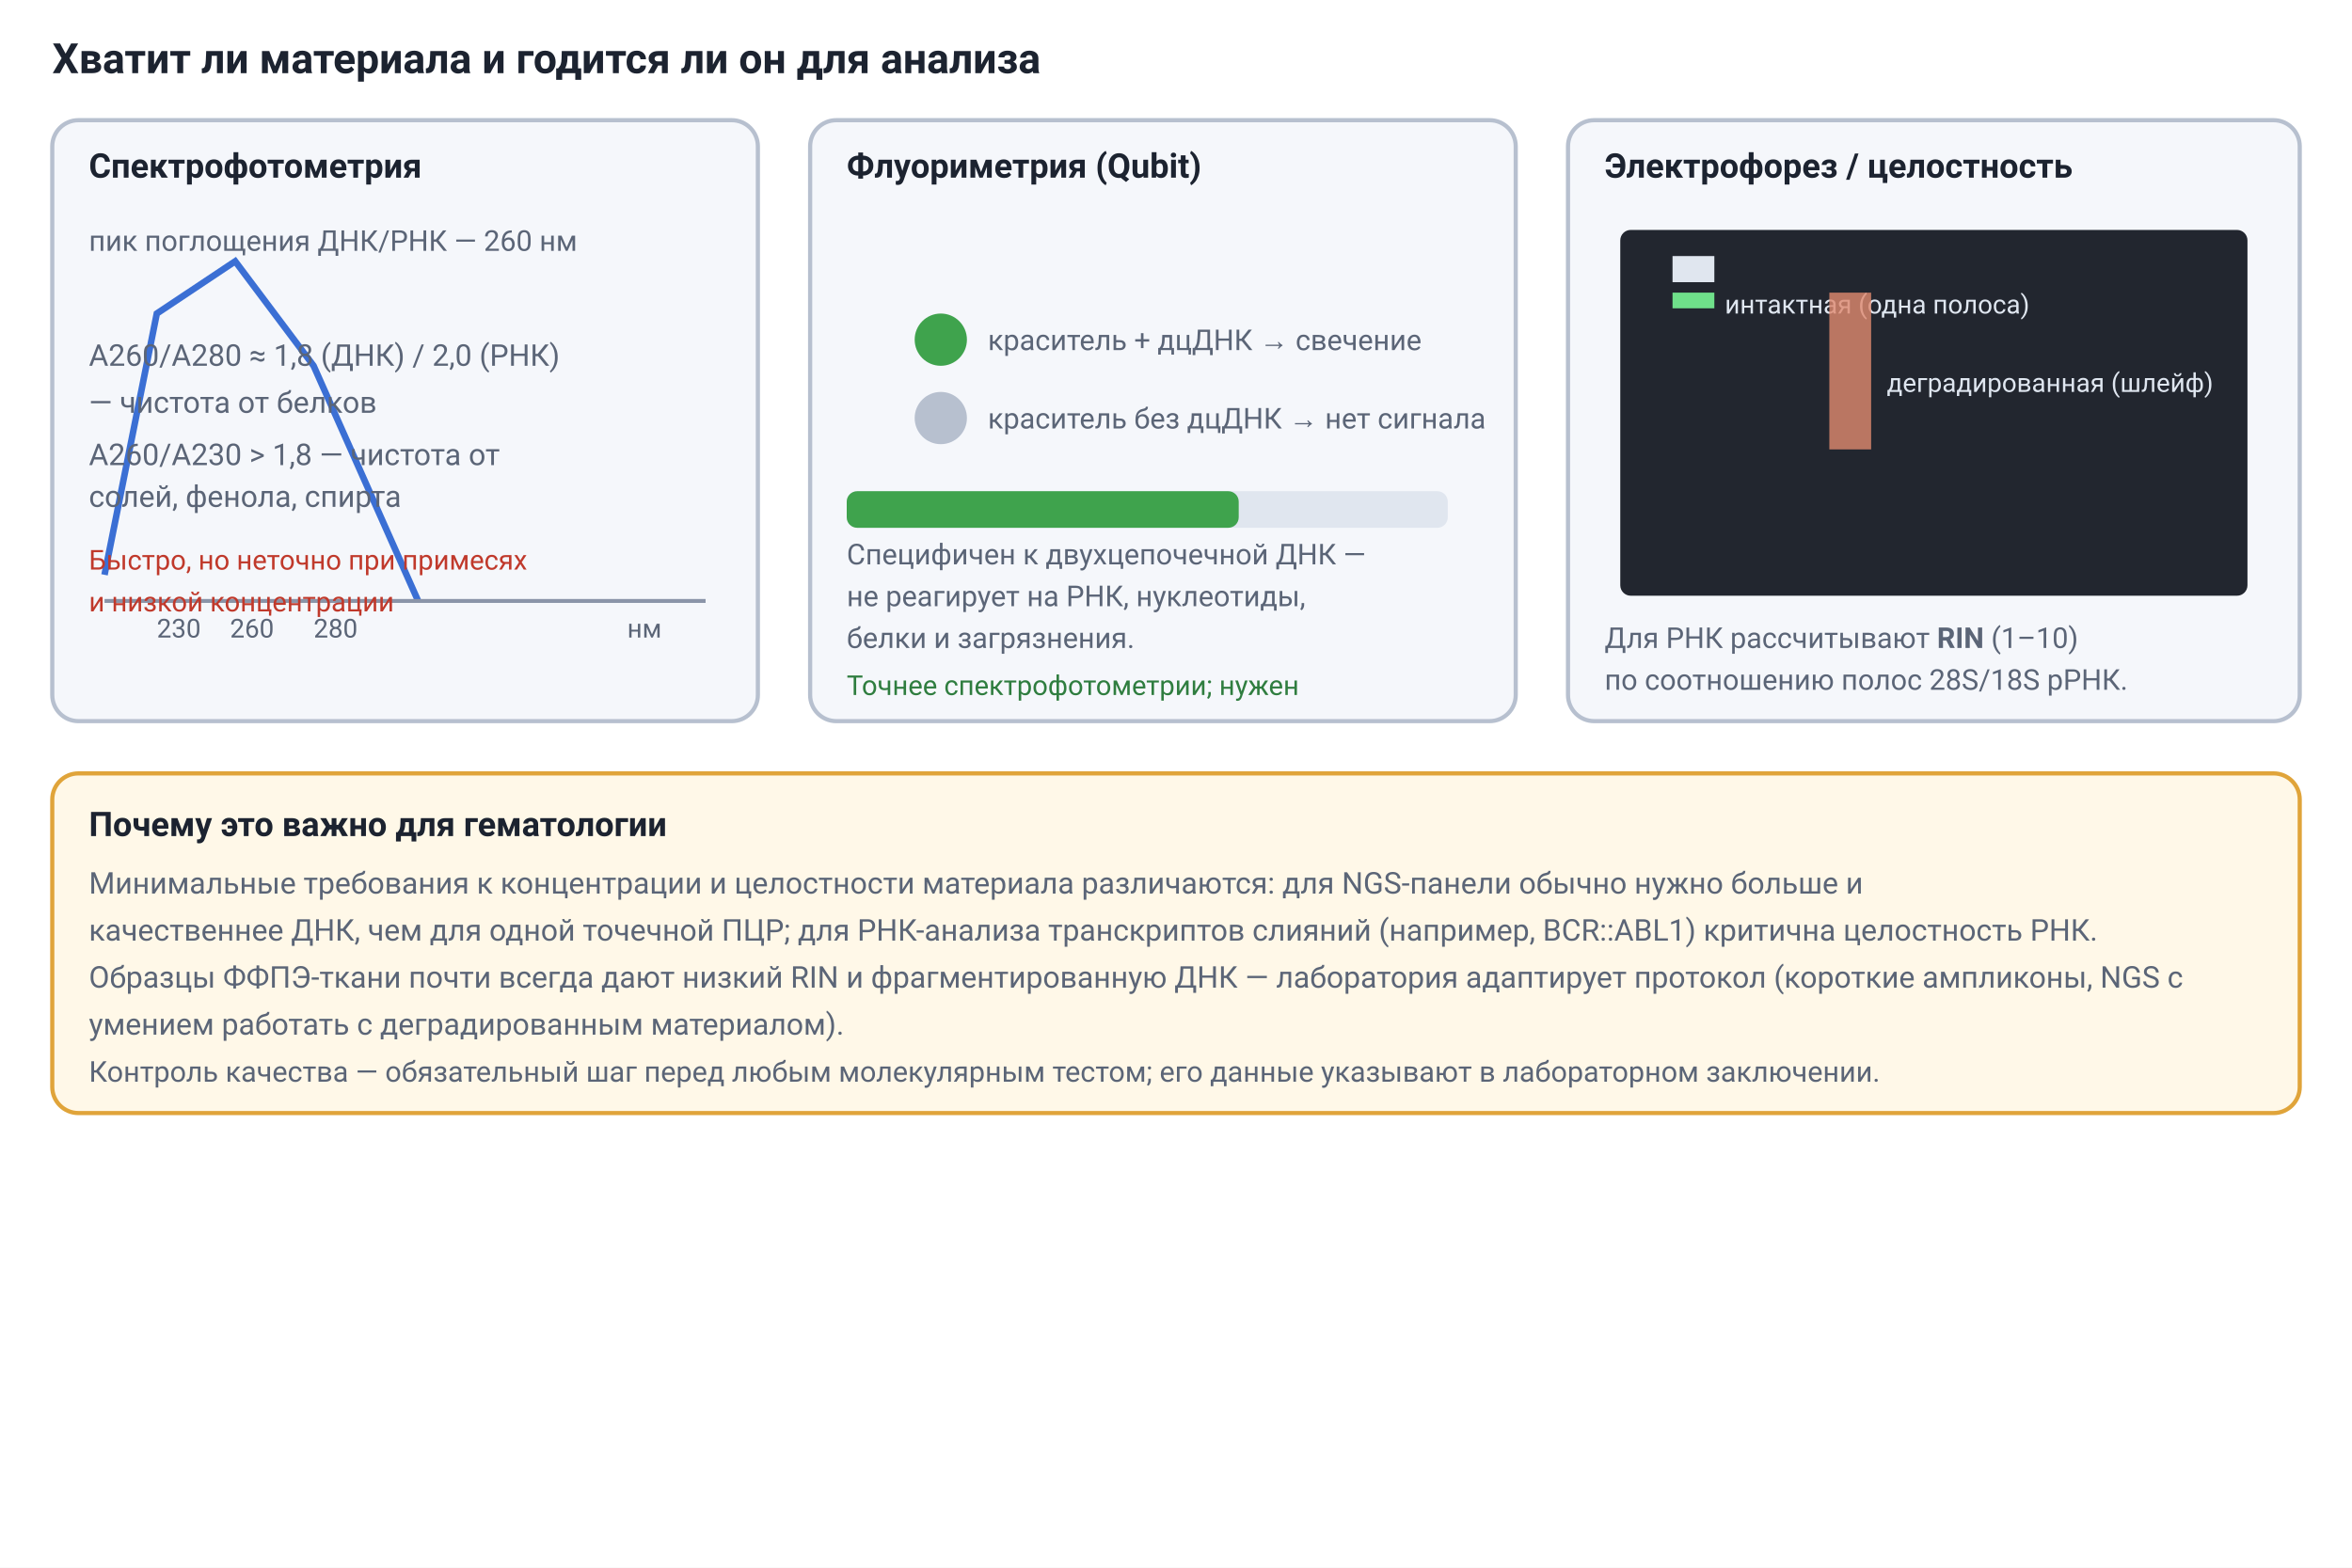
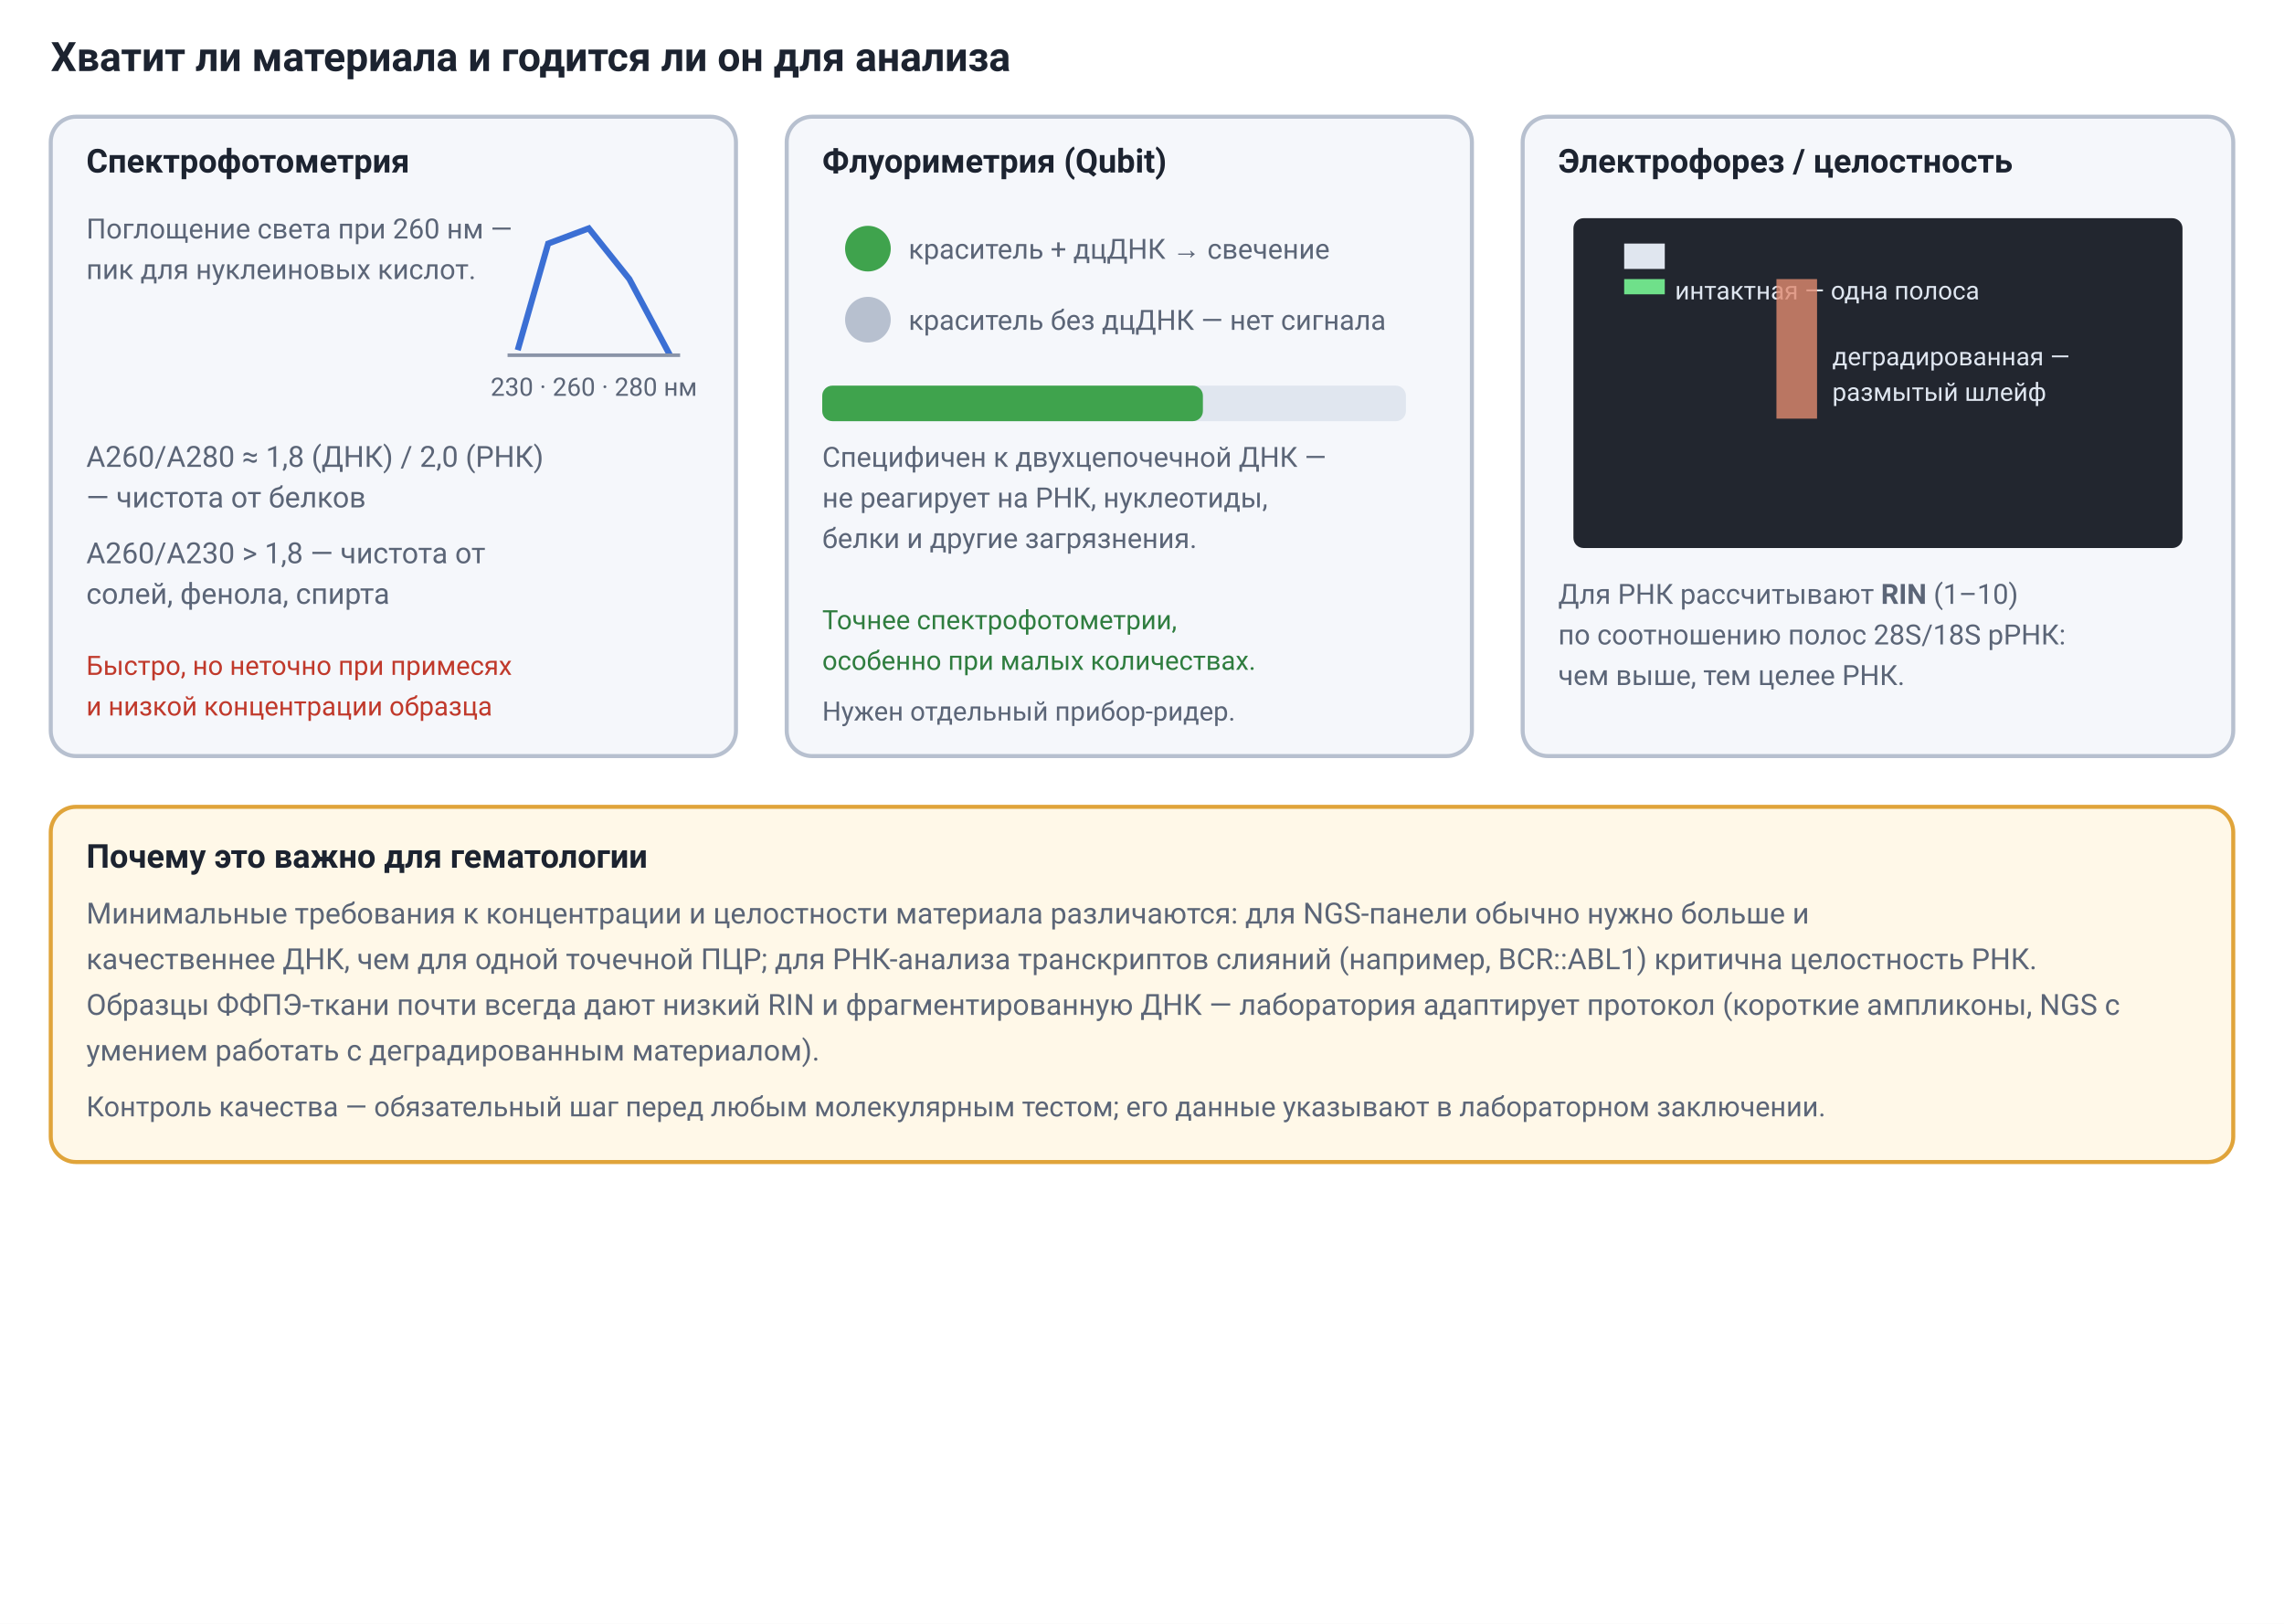
- <svg xmlns="http://www.w3.org/2000/svg" viewBox="0 0 900 600" role="img" aria-labelledby="t d">
+ <svg xmlns="http://www.w3.org/2000/svg" viewBox="0 0 900 640" role="img" aria-labelledby="t d">
  <style>
    text { font-family: system-ui, "Segoe UI", Roboto, Arial, sans-serif; fill: #1c2330; }
    .h { font-size: 16px; font-weight: 700; }
    .b { font-size: 13px; font-weight: 700; }
    .s { font-size: 11.5px; fill: #5b6577; }
    .box { fill: #f5f7fb; stroke: #b7c0cf; stroke-width: 1.6; }
  </style>
-   <rect width="900" height="600" fill="#ffffff" />
+   <rect width="900" height="640" fill="#ffffff" />
  <text class="h" x="20" y="28">Хватит ли материала и годится ли он для анализа</text>
-   <rect class="box" x="20" y="46" width="270" height="230" rx="10" />
+   <rect class="box" x="20" y="46" width="270" height="252" rx="10" />
  <text class="b" x="34" y="68">Спектрофотометрия</text>
-   <polyline points="40,220 60,120 90,100 120,140 160,230" fill="none" stroke="#3b6fd4" stroke-width="2.5" />
-   <line x1="40" y1="230" x2="270" y2="230" stroke="#8a94a8" stroke-width="1.5" />
-   <text class="s" x="60" y="244" style="font-size:10px">230</text>
-   <text class="s" x="88" y="244" style="font-size:10px">260</text>
-   <text class="s" x="120" y="244" style="font-size:10px">280</text>
-   <text class="s" x="240" y="244" style="font-size:10px">нм</text>
-   <text class="s" x="34" y="96" style="font-size:11px">пик поглощения ДНК/РНК — 260 нм</text>
-   <text class="s" x="34" y="140" style="font-size:11.5px">A260/A280 ≈ 1,8 (ДНК) / 2,0 (РНК)</text>
-   <text class="s" x="34" y="158" style="font-size:11.5px">— чистота от белков</text>
-   <text class="s" x="34" y="178" style="font-size:11.5px">A260/A230 &gt; 1,8 — чистота от</text>
-   <text class="s" x="34" y="194" style="font-size:11.5px">солей, фенола, спирта</text>
-   <text class="s" x="34" y="218" style="font-size:10.5px;fill:#c0392b">Быстро, но неточно при примесях</text>
-   <text class="s" x="34" y="234" style="font-size:10.5px;fill:#c0392b">и низкой концентрации</text>
-   <rect class="box" x="310" y="46" width="270" height="230" rx="10" />
+   <text class="s" x="34" y="94" style="font-size:11px">Поглощение света при 260 нм —</text>
+   <text class="s" x="34" y="110" style="font-size:11px">пик для нуклеиновых кислот.</text>
+   <polyline points="204,138 216,96 232,90 248,110 264,140" fill="none" stroke="#3b6fd4" stroke-width="2.4" />
+   <line x1="200" y1="140" x2="268" y2="140" stroke="#8a94a8" stroke-width="1.4" />
+   <text class="s" x="234" y="156" text-anchor="middle" style="font-size:10px">230 · 260 · 280 нм</text>
+   <text class="s" x="34" y="184" style="font-size:11.5px">A260/A280 ≈ 1,8 (ДНК) / 2,0 (РНК)</text>
+   <text class="s" x="34" y="200" style="font-size:11.5px">— чистота от белков</text>
+   <text class="s" x="34" y="222" style="font-size:11.5px">A260/A230 &gt; 1,8 — чистота от</text>
+   <text class="s" x="34" y="238" style="font-size:11.5px">солей, фенола, спирта</text>
+   <text class="s" x="34" y="266" style="font-size:10.5px;fill:#c0392b">Быстро, но неточно при примесях</text>
+   <text class="s" x="34" y="282" style="font-size:10.5px;fill:#c0392b">и низкой концентрации образца</text>
+   <rect class="box" x="310" y="46" width="270" height="252" rx="10" />
  <text class="b" x="324" y="68">Флуориметрия (Qubit)</text>
-   <circle cx="360" cy="130" r="10" fill="#3fa34d" />
-   <text class="s" x="378" y="134" style="font-size:11px">краситель + дцДНК → свечение</text>
-   <circle cx="360" cy="160" r="10" fill="#b7c0cf" />
-   <text class="s" x="378" y="164" style="font-size:11px">краситель без дцДНК → нет сигнала</text>
-   <rect x="324" y="188" width="230" height="14" rx="4" fill="#e0e6ef" />
-   <rect x="324" y="188" width="150" height="14" rx="4" fill="#3fa34d" />
-   <text class="s" x="324" y="216" style="font-size:11px">Специфичен к двухцепочечной ДНК —</text>
-   <text class="s" x="324" y="232" style="font-size:11px">не реагирует на РНК, нуклеотиды,</text>
-   <text class="s" x="324" y="248" style="font-size:11px">белки и загрязнения.</text>
-   <text class="s" x="324" y="266" style="font-size:10.5px;fill:#2f7d3f">Точнее спектрофотометрии; нужен</text>
-   <rect class="box" x="600" y="46" width="280" height="230" rx="10" />
+   <circle cx="342" cy="98" r="9" fill="#3fa34d" />
+   <text class="s" x="358" y="102" style="font-size:11px">краситель + дцДНК → свечение</text>
+   <circle cx="342" cy="126" r="9" fill="#b7c0cf" />
+   <text class="s" x="358" y="130" style="font-size:11px">краситель без дцДНК — нет сигнала</text>
+   <rect x="324" y="152" width="230" height="14" rx="4" fill="#e0e6ef" />
+   <rect x="324" y="152" width="150" height="14" rx="4" fill="#3fa34d" />
+   <text class="s" x="324" y="184" style="font-size:11px">Специфичен к двухцепочечной ДНК —</text>
+   <text class="s" x="324" y="200" style="font-size:11px">не реагирует на РНК, нуклеотиды,</text>
+   <text class="s" x="324" y="216" style="font-size:11px">белки и другие загрязнения.</text>
+   <text class="s" x="324" y="248" style="font-size:10.5px;fill:#2f7d3f">Точнее спектрофотометрии,</text>
+   <text class="s" x="324" y="264" style="font-size:10.5px;fill:#2f7d3f">особенно при малых количествах.</text>
+   <text class="s" x="324" y="284" style="font-size:10.5px">Нужен отдельный прибор-ридер.</text>
+   <rect class="box" x="600" y="46" width="280" height="252" rx="10" />
  <text class="b" x="614" y="68">Электрофорез / целостность</text>
-   <rect x="620" y="88" width="240" height="140" fill="#22262f" rx="4" />
-   <rect x="640" y="98" width="16" height="10" fill="#e0e6ef" />
-   <rect x="640" y="112" width="16" height="6" fill="#6fe08a" />
-   <text class="s" x="660" y="120" style="fill:#dfe6f0;font-size:10px">интактная (одна полоса)</text>
-   <rect x="700" y="112" width="16" height="60" fill="#e08a6f" opacity=".8" />
-   <text class="s" x="722" y="150" style="fill:#dfe6f0;font-size:10px">деградированная (шлейф)</text>
-   <text class="s" x="614" y="248" style="font-size:11px">Для РНК рассчитывают <tspan font-weight="700">RIN</tspan> (1–10)</text>
-   <text class="s" x="614" y="264" style="font-size:11px">по соотношению полос 28S/18S рРНК.</text>
-   <rect class="box" x="20" y="296" width="860" height="130" rx="10" style="fill:#fff8e8;stroke:#e0a43a" />
-   <text class="b" x="34" y="320">Почему это важно для гематологии</text>
-   <text class="s" x="34" y="342">Минимальные требования к концентрации и целостности материала различаются: для NGS-панели обычно нужно больше и</text>
-   <text class="s" x="34" y="360">качественнее ДНК, чем для одной точечной ПЦР; для РНК-анализа транскриптов слияний (например, BCR::ABL1) критична целостность РНК.</text>
-   <text class="s" x="34" y="378">Образцы ФФПЭ-ткани почти всегда дают низкий RIN и фрагментированную ДНК — лаборатория адаптирует протокол (короткие ампликоны, NGS с</text>
-   <text class="s" x="34" y="396">умением работать с деградированным материалом).</text>
-   <text class="s" x="34" y="414" style="font-size:11px">Контроль качества — обязательный шаг перед любым молекулярным тестом; его данные указывают в лабораторном заключении.</text>
+   <rect x="620" y="86" width="240" height="130" fill="#22262f" rx="4" />
+   <rect x="640" y="96" width="16" height="10" fill="#e0e6ef" />
+   <rect x="640" y="110" width="16" height="6" fill="#6fe08a" />
+   <text class="s" x="660" y="118" style="fill:#dfe6f0;font-size:10px">интактная — одна полоса</text>
+   <rect x="700" y="110" width="16" height="55" fill="#e08a6f" opacity=".8" />
+   <text class="s" x="722" y="144" style="fill:#dfe6f0;font-size:10px">деградированная —</text>
+   <text class="s" x="722" y="158" style="fill:#dfe6f0;font-size:10px">размытый шлейф</text>
+   <text class="s" x="614" y="238" style="font-size:11px">Для РНК рассчитывают <tspan font-weight="700">RIN</tspan> (1–10)</text>
+   <text class="s" x="614" y="254" style="font-size:11px">по соотношению полос 28S/18S рРНК:</text>
+   <text class="s" x="614" y="270" style="font-size:11px">чем выше, тем целее РНК.</text>
+   <rect class="box" x="20" y="318" width="860" height="140" rx="10" style="fill:#fff8e8;stroke:#e0a43a" />
+   <text class="b" x="34" y="342">Почему это важно для гематологии</text>
+   <text class="s" x="34" y="364">Минимальные требования к концентрации и целостности материала различаются: для NGS-панели обычно нужно больше и</text>
+   <text class="s" x="34" y="382">качественнее ДНК, чем для одной точечной ПЦР; для РНК-анализа транскриптов слияний (например, BCR::ABL1) критична целостность РНК.</text>
+   <text class="s" x="34" y="400">Образцы ФФПЭ-ткани почти всегда дают низкий RIN и фрагментированную ДНК — лаборатория адаптирует протокол (короткие ампликоны, NGS с</text>
+   <text class="s" x="34" y="418">умением работать с деградированным материалом).</text>
+   <text class="s" x="34" y="440" style="font-size:11px">Контроль качества — обязательный шаг перед любым молекулярным тестом; его данные указывают в лабораторном заключении.</text>
</svg>
